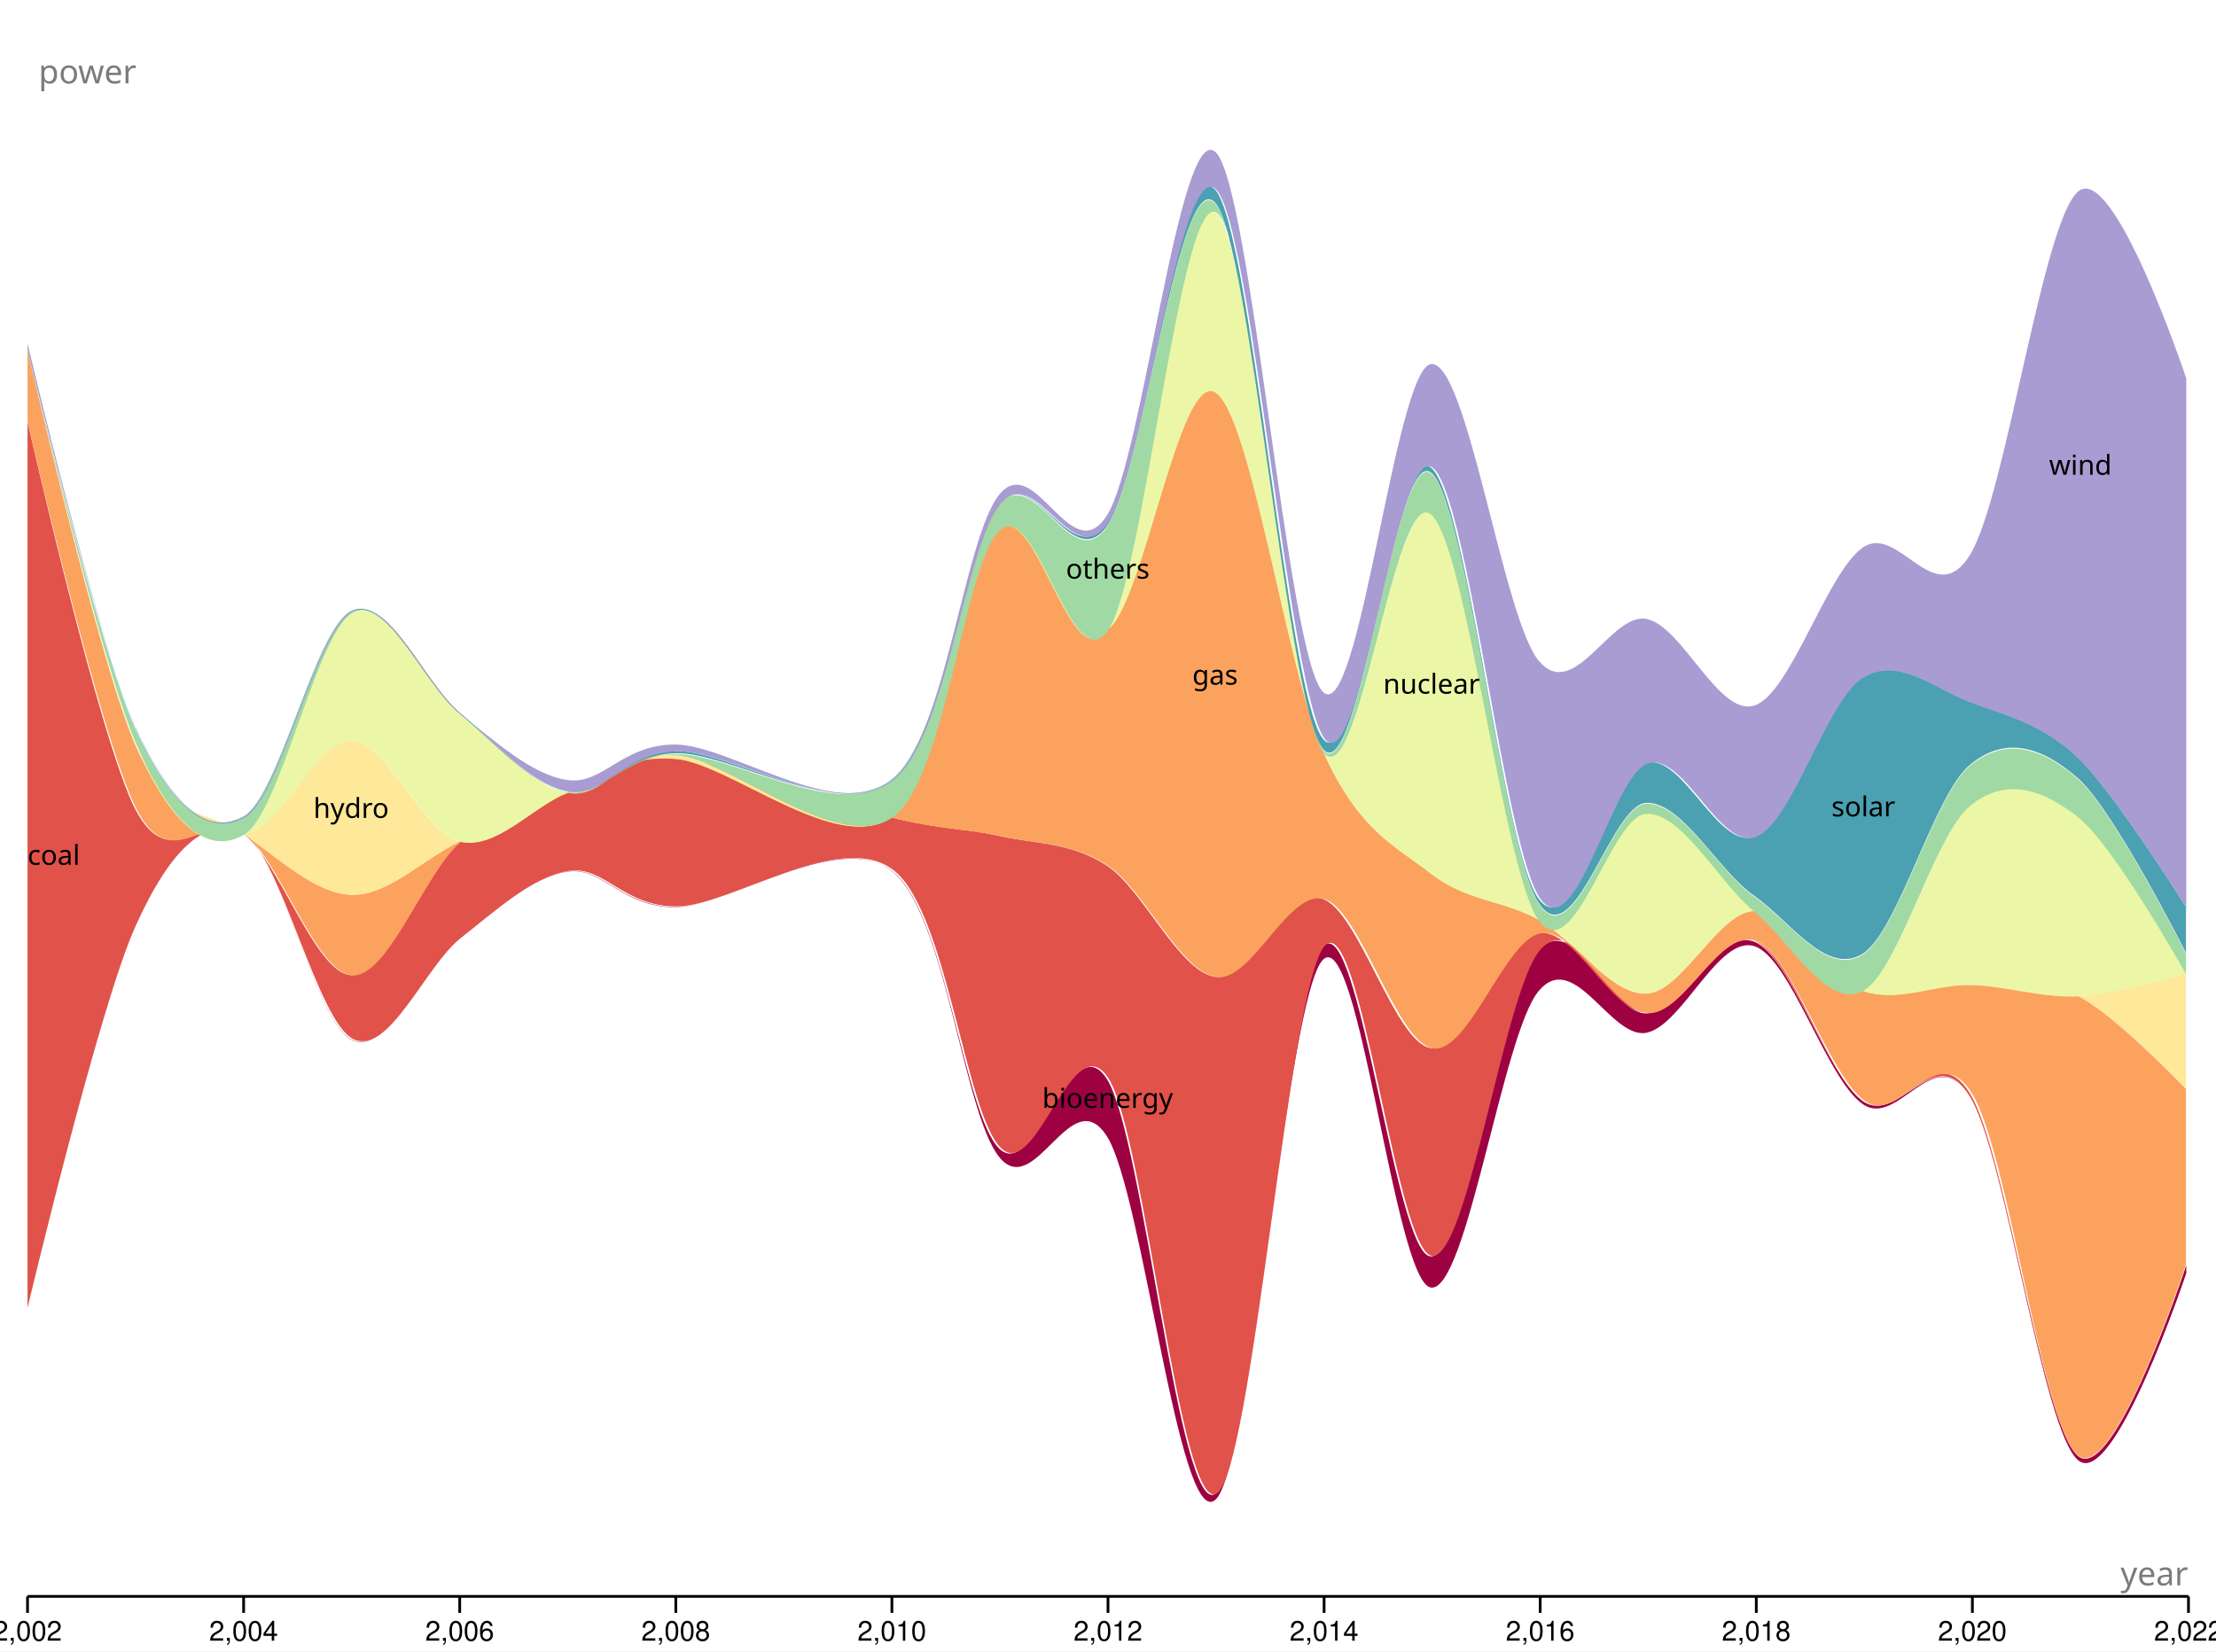
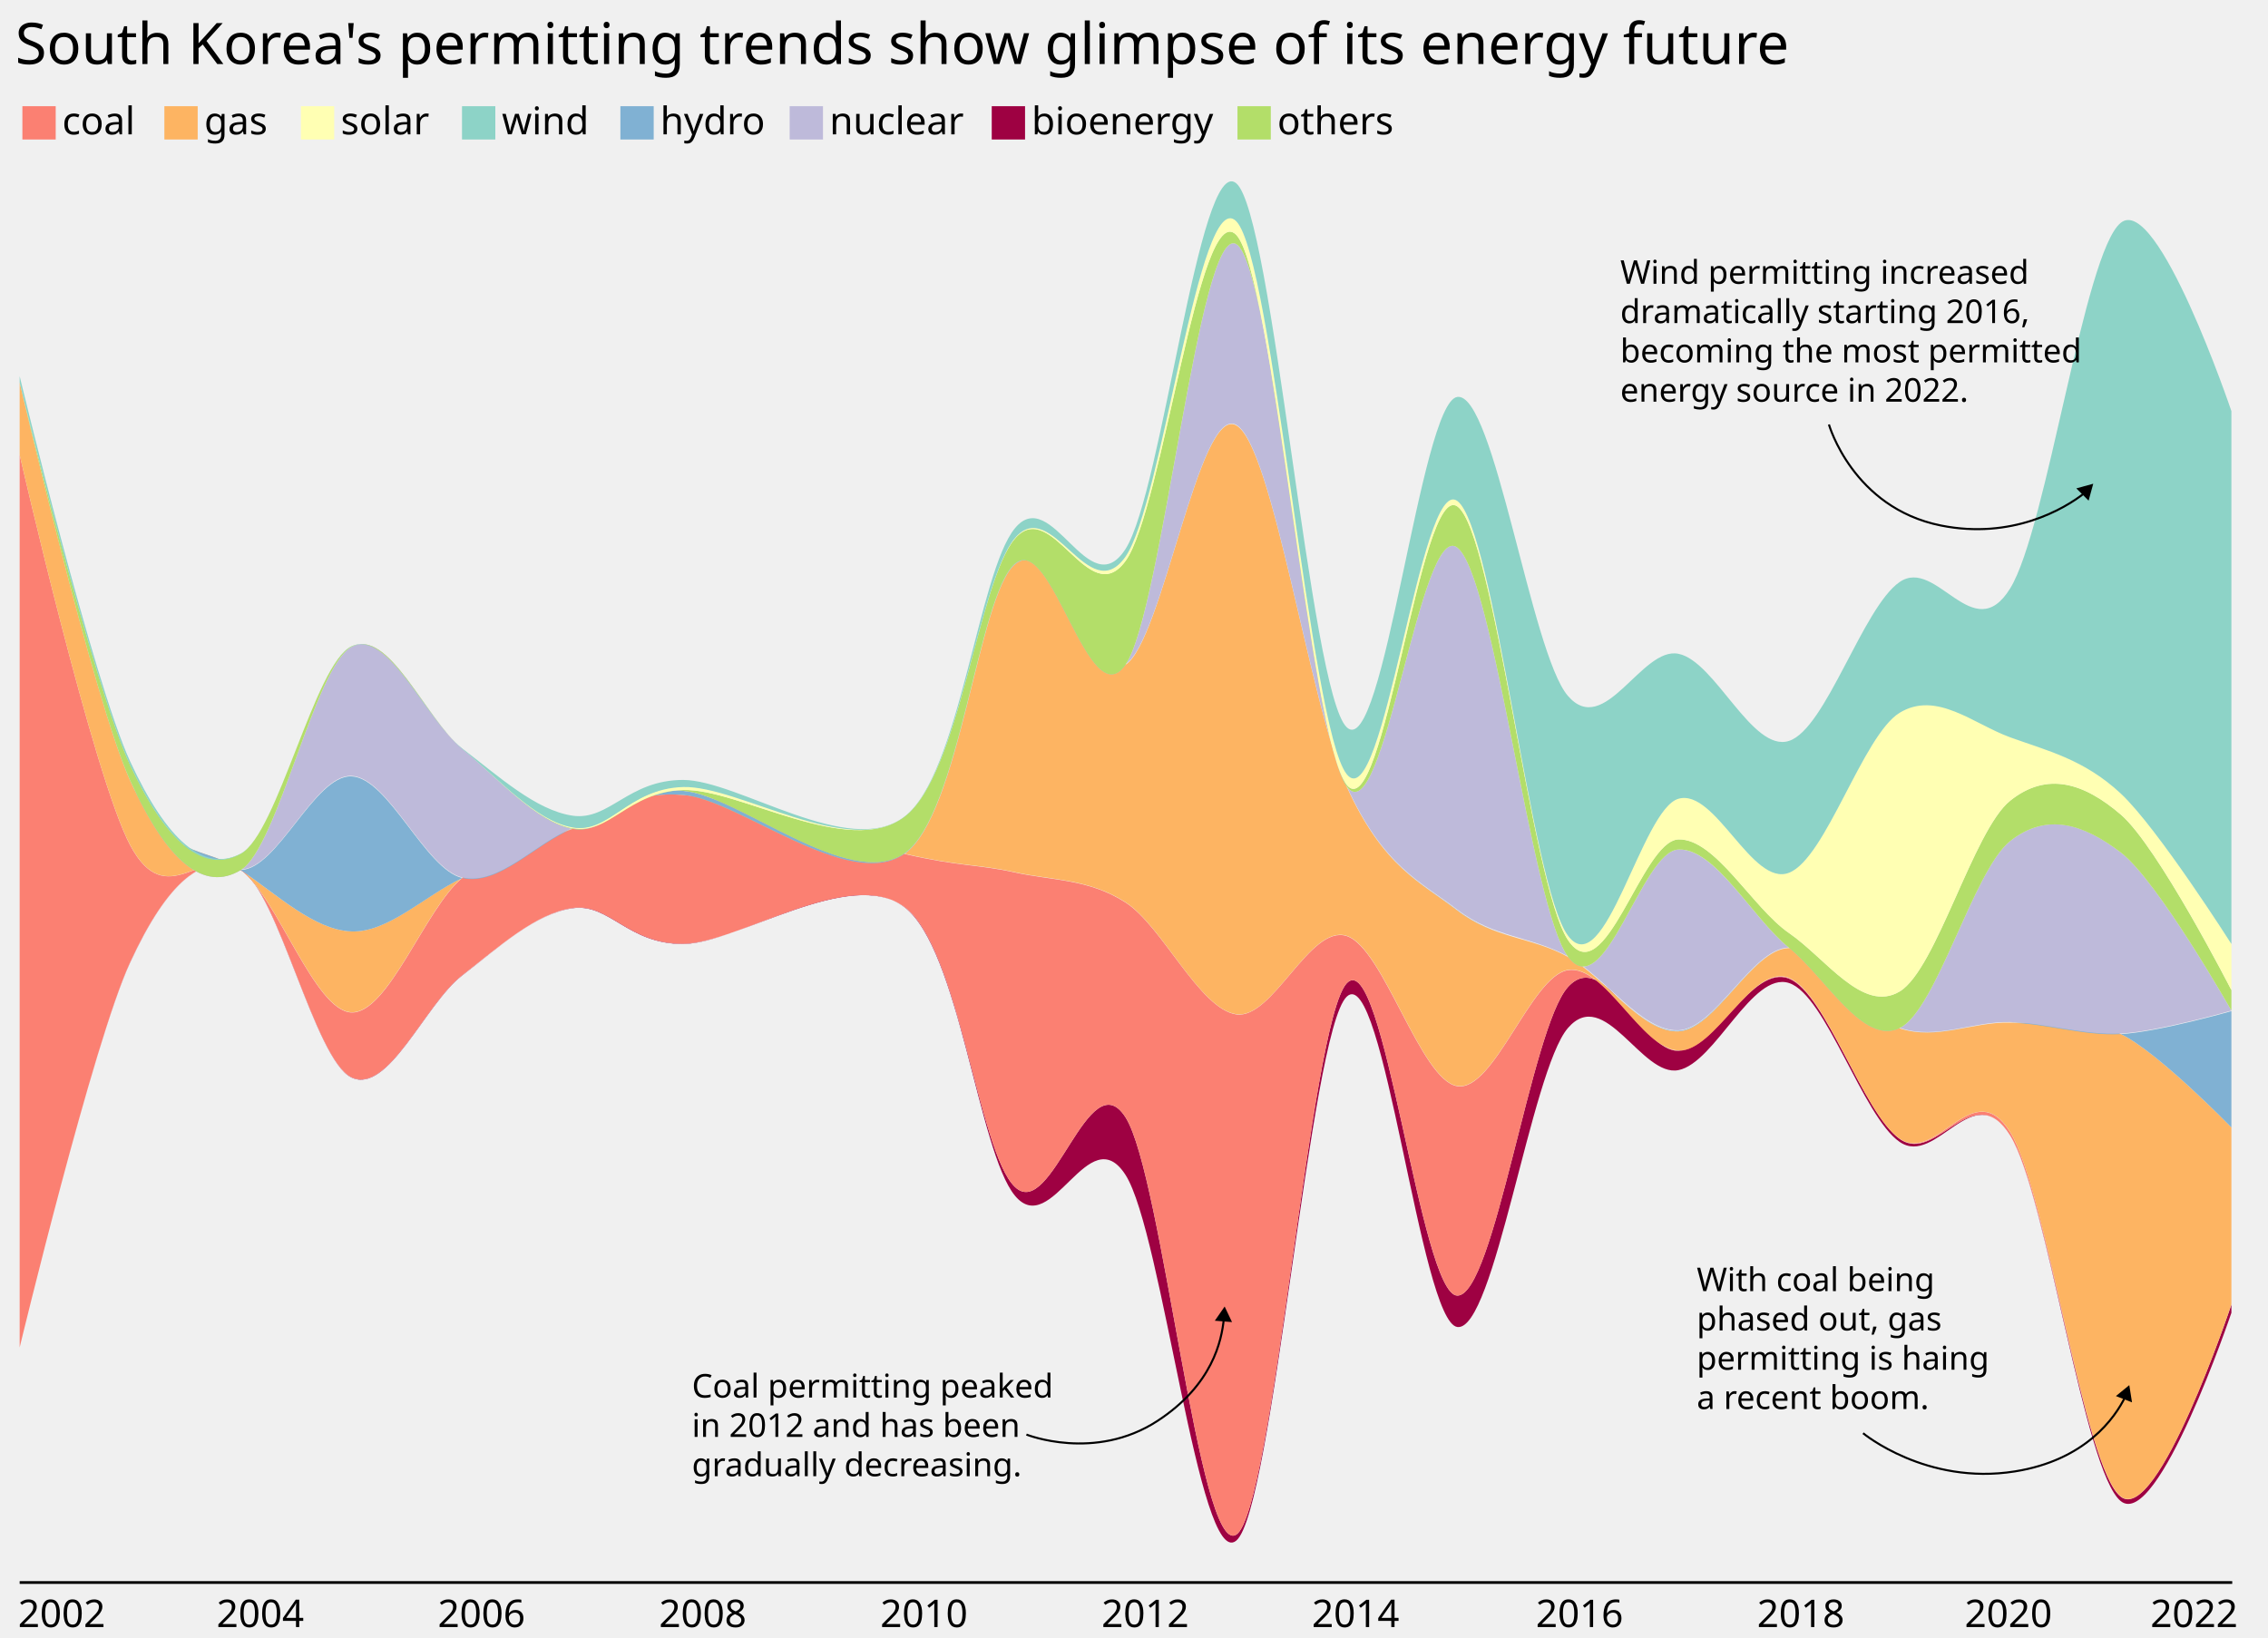
- <svg xmlns="http://www.w3.org/2000/svg" version="1.1" id="Layer_1" x="0px" y="0px" viewBox="0 0 805 600" style="enable-background:new 0 0 805 600;" xml:space="preserve">
+ <svg xmlns="http://www.w3.org/2000/svg" version="1.1" id="Layer_1" x="0px" y="0px" viewBox="0 0 830.6 600" style="enable-background:new 0 0 830.6 600;" xml:space="preserve">
  <style type="text/css">
- 	.st0{fill:#FFFFFF;}
- 	.st1{fill:#9E0142;}
- 	.st2{fill:#E1524A;}
- 	.st3{fill:#FBA35E;}
- 	.st4{fill:#FEE89A;}
- 	.st5{fill:#EBF7A6;}
- 	.st6{fill:#A0D9A3;}
- 	.st7{fill:#4BA0B1;}
- 	.st8{fill:#A89CD2;}
- 	.st9{fill:none;stroke:#000000;}
- 	.st10{font-family:'Helvetica';}
- 	.st11{font-size:10px;}
- 	.st12{fill:#7B7B7B;}
- 	.st13{font-family:'Arial-BoldMT';}
- 	.st14{font-size:12px;}
+ 	.st0{fill:#9E0142;}
+ 	.st1{fill:#FB8072;}
+ 	.st2{fill:#FDB462;}
+ 	.st3{fill:#80B1D3;}
+ 	.st4{fill:#BEBADA;}
+ 	.st5{fill:#B3DE69;}
+ 	.st6{fill:#FFFFB3;}
+ 	.st7{fill:#8DD3C7;}
+ 	.st8{fill:none;stroke:#000000;}
+ 	.st9{font-family:'Roboto-Regular';}
+ 	.st10{font-size:14px;}
+ 	.st11{font-family:'Roboto-Bold';}
+ 	.st12{font-size:21px;}
+ 	.st13{font-size:12px;}
+ 	.st14{fill:none;stroke:#000000;stroke-width:0.75;stroke-miterlimit:10;}
</style>
-   <rect id="backgorund" class="st0" width="805" height="600" />
-   <g id="viz">
-     <g transform="translate(0,0)">
-       <g transform="translate(10,20)">
-         <g>
-           <path class="st1" d="M0,455.2c0,0,26.2-110.4,39.2-139.1C52.3,287.4,65.4,276,78.5,283c13.1,6.9,26.2,68.4,39.2,74.7      s26.2-26.6,39.2-36.8s26.2-22.4,39.2-24.3s19.6,12.9,39.2,12.9s58.9-27.9,78.5-13.3s26.2,88.4,39.2,101.1s26.2-46,39.2-25.1      c13.1,20.9,26.2,158.6,39.2,150.6c13.1-8.1,26.2-184.6,39.2-198.9s26.2,112.4,39.2,112.6c13.1,0.2,26.2-96.6,39.2-111.3      c13.1-14.7,26.2,23.5,39.2,23c13.1-0.5,26.2-31.3,39.2-26s26.2,48.4,39.2,57.8s26.2-22.7,39.2-1.2s26.2,120.1,39.2,130.3      c13.1,10.2,39.2-69.4,39.2-69.4v2.9c0,0-26.2,78.6-39.2,68s-26.2-110.2-39.2-131.8c-13.1-21.6-26.2,11.5-39.2,2.3      c-13.1-9.2-26.2-53-39.2-57.3s-26.2,28.7-39.2,31.4s-26.2-30.6-39.2-15.2c-13.1,15.4-26.2,109.7-39.2,107.8      c-13.1-1.9-26.2-132-39.2-119.1s-26.2,185.6-39.2,196.3c-13.1,10.7-26.2-111.2-39.2-132s-26.2,23.5-39.2,7.4      c-13.1-16.1-19.6-89-39.2-104.1s-58.9,13.2-78.5,13.3s-26.2-14.8-39.2-12.9s-26.2,14.1-39.2,24.3s-26.2,43.1-39.2,36.8      S91.6,289.9,78.5,283c-13.1-6.9-26.2,4.5-39.2,33.2C26.2,344.8,0,455.2,0,455.2z" />
-           <path class="st2" d="M0,133.2c0,0,26.2,116,39.2,140.9s26.2-1.2,39.2,8.8c13.1,10,26.2,50.9,39.2,51.4      c13.1,0.5,26.2-37.4,39.2-48.4s26.2-12.8,39.2-17.9s19.6-13.8,39.2-12.3c19.6,1.5,58.9,16.6,78.5,21.3      c19.6,4.7,26.2,3.8,39.2,6.7c13.1,2.9,26.2,2.3,39.2,10.8s26.2,38.4,39.2,40.4s26.2-32.6,39.2-28.3s26.2,52.1,39.2,54.2      c13.1,2.1,26.2-39.7,39.2-41.8s26.2,28.6,39.2,29s26.2-31.5,39.2-26.2s26.2,48.7,39.2,58s26.2-23.9,39.2-2.4      c13.1,21.5,26.2,121.1,39.2,131.5s39.2-69.4,39.2-69.4l0,0c0,0-26.2,79.5-39.2,69.4c-13.1-10.2-26.2-108.8-39.2-130.3      s-26.2,10.7-39.2,1.2S641.1,327.3,628,322s-26.2,25.5-39.2,26c-13.1,0.5-26.2-37.7-39.2-23c-13.1,14.7-26.2,111.6-39.2,111.3      c-13.1-0.2-26.2-127-39.2-112.6s-26.2,190.9-39.2,198.9c-13.1,8.1-26.2-129.7-39.2-150.6c-13.1-20.9-26.2,37.8-39.2,25.1      s-19.6-86.4-39.2-101.1s-58.9,13.2-78.5,13.3s-26.2-14.8-39.2-12.9s-26.2,14.1-39.2,24.3s-26.2,43.1-39.2,36.8      S91.6,289.9,78.5,283c-13.1-6.9-26.2,4.5-39.2,33.2C26.2,344.8,0,455.2,0,455.2V133.2z" />
-           <path class="st3" d="M0,107.1c0,0,26.2,114.3,39.2,143.6s26.2,23.2,39.2,32.2c13.1,9.1,26.2,21.7,39.2,22.2      c13.1,0.5,26.2-13.1,39.2-19.2s26.2-12.8,39.2-17.9s19.6-13.8,39.2-12.3c19.6,1.5,58.9,35.1,78.5,21.3      c19.6-13.9,26.2-93.1,39.2-104.5c13.1-11.4,26.2,44.6,39.2,36.3s26.2-93.7,39.2-86.4c13.1,7.3,26.2,101.2,39.2,130.3      s26.2,34.4,39.2,44.6c13.1,10.2,26.2,9.5,39.2,16.8s26.2,27.4,39.2,26.9s26.2-29.9,39.2-30.1c13.1-0.2,26.2,24.5,39.2,29      s26.2-2.4,39.2-2.1s26.2-2.2,39.2,4.1s39.2,33.7,39.2,33.7v63.8c0,0-26.2,79.7-39.2,69.4S719.6,399,706.5,377.5      c-13.1-21.5-26.2,11.7-39.2,2.4s-26.2-52.7-39.2-58s-26.2,26.7-39.2,26.2s-26.2-31.2-39.2-29s-26.2,43.9-39.2,41.8      c-13.1-2.1-26.2-49.9-39.2-54.2S444.8,337,431.8,335s-26.2-31.8-39.2-40.4s-26.2-7.9-39.2-10.8c-13.1-2.9-19.6-2-39.2-6.7      c-19.6-4.7-58.9-19.8-78.5-21.3c-19.6-1.5-26.2,7.2-39.2,12.3s-26.2,6.8-39.2,17.9s-26.2,48.9-39.2,48.4      c-13.1-0.5-26.2-41.4-39.2-51.4c-13.1-10-26.2,16.1-39.2-8.8S0,133.2,0,133.2V107.1z" />
-           <path class="st4" d="M0,107.1c0,0,26.2,114.3,39.2,143.6s26.2,32.5,39.2,32.2c13.1-0.3,26.2-34.3,39.2-33.8      c13.1,0.5,26.2,33.5,39.2,36.6s26.2-12.5,39.2-17.7s19.6-15.1,39.2-13.7c19.6,1.5,58.9,36.2,78.5,22.6s26.2-93.1,39.2-104.5      c13.1-11.3,26.2,44.7,39.2,36.4s26.2-93.7,39.2-86.4c13.1,7.3,26.2,101.2,39.2,130.3c13.1,29.1,26.2,34.2,39.2,44.5      c13.1,10.2,26.2,9.6,39.2,16.9s26.2,27.2,39.2,26.7s26.2-29.7,39.2-29.9s26.2,24.5,39.2,29s26.2-2.4,39.2-2.1s26.2,4.8,39.2,4.1      s39.2-8.3,39.2-8.3v42c0,0-26.2-27.4-39.2-33.7s-26.2-3.8-39.2-4.1s-26.2,6.6-39.2,2.1s-26.2-29.2-39.2-29      c-13.1,0.2-26.2,29.5-39.2,30.1s-26.2-19.6-39.2-26.9s-26.2-6.5-39.2-16.8c-13.1-10.2-26.2-15.4-39.2-44.6s-26.2-123-39.2-130.3      c-13.1-7.3-26.2,78-39.2,86.4s-26.2-47.6-39.2-36.3c-13.1,11.4-19.6,90.6-39.2,104.5c-19.6,13.9-58.9-19.8-78.5-21.3      c-19.6-1.5-26.2,7.2-39.2,12.3s-26.2,11.7-39.2,17.9s-26.2,19.7-39.2,19.2c-13.1-0.5-26.2-13.1-39.2-22.2      c-13.1-9.1-26.2-2.9-39.2-32.2S0,107.1,0,107.1z" />
-           <path class="st5" d="M0,107.1c0,0,26.2,114.3,39.2,143.6S65.4,291,78.5,283c13.1-8,26.2-73.2,39.2-80.5      c13.1-7.3,26.2,25.7,39.2,36.6c13.1,10.9,26.2,26.4,39.2,28.9s19.6-15.1,39.2-13.7c19.6,1.5,58.9,36.2,78.5,22.6      s26.2-93.1,39.2-104.5c13.1-11.3,26.2,55.6,39.2,36.4s26.2-159,39.2-151.7s26.2,177.4,39.2,195.7s26.2-96.4,39.2-86.2      c13.1,10.2,26.2,129.4,39.2,147.5s26.2-38.1,39.2-38.6s26.2,24.7,39.2,35.5c13.1,10.7,26.2,35.4,39.2,29      c13.1-6.4,26.2-56.9,39.2-67.4c13.1-10.6,26.2-6.1,39.2,4.1s39.2,57,39.2,57l0,0c0,0-26.2,7.6-39.2,8.3s-26.2-3.8-39.2-4.1      s-26.2,6.6-39.2,2.1s-26.2-29.1-39.2-29s-26.2,29.3-39.2,29.9s-26.2-19.5-39.2-26.7s-26.2-6.7-39.2-16.9      c-13.1-10.2-26.2-15.3-39.2-44.5c-13.1-29.1-26.2-123-39.2-130.3c-13.1-7.3-26.2,78.1-39.2,86.4s-26.2-47.7-39.2-36.4      c-13.1,11.3-19.6,90.8-39.2,104.5s-58.9-21.1-78.5-22.6c-19.6-1.5-26.2,8.4-39.2,13.7S170.1,289,157,285.8s-26.2-36.2-39.2-36.6      c-13.1-0.5-26.2,33.5-39.2,33.8c-13.1,0.3-26.2-2.9-39.2-32.2S0,107.1,0,107.1z" />
-           <path class="st6" d="M0,107.1c0,0,26.2,109.7,39.2,138s26.2,39,39.2,31.9c13.1-7.1,26.2-68.4,39.2-74.7      c13.1-6.3,26.2,25.9,39.2,36.8c13.1,10.9,26.2,26.3,39.2,28.7s19.6-13.1,39.2-13.8c19.6-0.7,58.9,24.8,78.5,9.7      c19.6-15.1,26.2-85,39.2-100.3s26.2,26.4,39.2,8.1s26.2-131.2,39.2-117.7s26.2,182.1,39.2,198.5s26.2-109.7,39.2-100.4      c13.1,9.3,26.2,136.4,39.2,156.4c13.1,20,26.2-35.9,39.2-36.3s26.2,24.6,39.2,33.8c13.1,9.1,26.2,29.1,39.2,21.1      c13.1-8,26.2-58.2,39.2-68.8c13.1-10.6,26.2-6.4,39.2,5s39.2,63.4,39.2,63.4v7.4c0,0-26.2-46.8-39.2-57s-26.2-14.7-39.2-4.1      c-13.1,10.6-26.2,61-39.2,67.4c-13.1,6.4-26.2-18.2-39.2-29c-13.1-10.7-26.2-36-39.2-35.5s-26.2,56.8-39.2,38.6      s-26.2-137.3-39.2-147.5c-13.1-10.2-26.2,104.4-39.2,86.2S444.8,64.5,431.8,57.2s-26.2,132.5-39.2,151.7s-26.2-47.7-39.2-36.4      c-13.1,11.3-19.6,90.8-39.2,104.5s-58.9-21.1-78.5-22.6c-19.6-1.5-26.2,16.2-39.2,13.7s-26.2-18-39.2-28.9      c-13.1-10.9-26.2-44-39.2-36.6c-13.1,7.3-26.2,72.4-39.2,80.5c-13.1,8-26.2-2.9-39.2-32.2S0,107.1,0,107.1z" />
-           <path class="st7" d="M0,107.1c0,0,26.2,109.7,39.2,138s26.2,39,39.2,31.9c13.1-7.1,26.2-68.4,39.2-74.7      c13.1-6.3,26.2,26,39.2,36.8c13.1,10.9,26.2,26.1,39.2,28.4c13.1,2.3,19.6-14,39.2-14.6c19.6-0.6,58.9,25.8,78.5,10.8      c19.6-15,26.2-85,39.2-100.6s26.2,25.8,39.2,6.7s26.2-134.1,39.2-121s26.2,182.7,39.2,199.5s26.2-108.2,39.2-98.5      c13.1,9.7,26.2,138.8,39.2,156.7c13.1,17.9,26.2-45.6,39.2-49.3s26.2,31.9,39.2,26.7c13.1-5.2,26.2-49.5,39.2-57.7      s26.2,4,39.2,8.8c13.1,4.9,26.2,7.9,39.2,20.3s39.2,54.2,39.2,54.2v16.7c0,0-26.2-52-39.2-63.4s-26.2-15.7-39.2-5      c-13.1,10.6-26.2,60.9-39.2,68.8c-13.1,8-26.2-12-39.2-21.1c-13.1-9.1-26.2-34.2-39.2-33.8s-26.2,56.3-39.2,36.3      c-13.1-20-26.2-147.1-39.2-156.4c-13.1-9.3-26.2,116.8-39.2,100.4s-26.2-185-39.2-198.5s-26.2,99.5-39.2,117.7      s-26.2-23.5-39.2-8.1s-19.6,85.2-39.2,100.3c-19.6,15.1-58.9-10.4-78.5-9.7c-19.6,0.7-26.2,16.3-39.2,13.8s-26.2-17.8-39.2-28.7      c-13.1-10.9-26.2-43.2-39.2-36.8c-13.1,6.3-26.2,67.6-39.2,74.7c-13.1,7.1-26.2-3.6-39.2-31.9S0,107.1,0,107.1z" />
-           <path class="st8" d="M0,104.8c0,0,26.2,110.4,39.2,139.1S65.4,284,78.5,277c13.1-6.9,26.2-68.4,39.2-74.7      c13.1-6.3,26.2,26.6,39.2,36.8s26.2,22.4,39.2,24.3s19.6-12.9,39.2-12.9s58.9,28.4,78.5,13.3s26.2-88,39.2-104.1      s26.2,28.2,39.2,7.4s26.2-142.7,39.2-132s26.2,183.5,39.2,196.3s26.2-117.3,39.2-119.1c13.1-1.9,26.2,92.4,39.2,107.8      s26.2-17.9,39.2-15.2c13.1,2.7,26.2,35.7,39.2,31.4s26.2-48.1,39.2-57.3c13.1-9.2,26.2,23.9,39.2,2.3s26.2-121.2,39.2-131.8      s39.2,68,39.2,68v192.2c0,0-26.2-41.8-39.2-54.2s-26.2-15.5-39.2-20.3c-13.1-4.9-26.2-17-39.2-8.8S641.1,278.8,628,284      c-13.1,5.2-26.2-30.5-39.2-26.7s-26.2,67.2-39.2,49.3c-13.1-17.9-26.2-147-39.2-156.7c-13.1-9.7-26.2,115.4-39.2,98.5      S444.8,61.9,431.8,48.9s-26.2,102-39.2,121s-26.2-22.4-39.2-6.7s-19.6,85.7-39.2,100.6c-19.6,15-58.9-11.5-78.5-10.8      c-19.6,0.6-26.2,16.9-39.2,14.6c-13.1-2.3-26.2-17.5-39.2-28.4c-13.1-10.9-26.2-43.2-39.2-36.8c-13.1,6.3-26.2,67.6-39.2,74.7      c-13.1,7.1-26.2-3.6-39.2-31.9S0,107.1,0,107.1V104.8z" />
-         </g>
-         <g id="xAxis" transform="translate(0,560)">
-           <path class="st9" d="M0,0h785" />
-           <g transform="translate(0,0)">
-             <line class="st9" x1="0" y1="0" x2="0" y2="6" />
-             <text transform="matrix(1 0 0 1 -12.5122 16.1)" class="st10 st11">2,002</text>
-           </g>
-           <g transform="translate(78.5,0)">
-             <line class="st9" x1="0" y1="0" x2="0" y2="6" />
-             <text transform="matrix(1 0 0 1 -12.5122 16.1)" class="st10 st11">2,004</text>
-           </g>
-           <g transform="translate(157,0)">
-             <line class="st9" x1="0" y1="0" x2="0" y2="6" />
-             <text transform="matrix(1 0 0 1 -12.5122 16.1)" class="st10 st11">2,006</text>
-           </g>
-           <g transform="translate(235.5,0)">
-             <line class="st9" x1="0" y1="0" x2="0" y2="6" />
-             <text transform="matrix(1 0 0 1 -12.5122 16.1)" class="st10 st11">2,008</text>
-           </g>
-           <g transform="translate(314,0)">
-             <line class="st9" x1="0" y1="0" x2="0" y2="6" />
-             <text transform="matrix(1 0 0 1 -12.5122 16.1)" class="st10 st11">2,010</text>
-           </g>
-           <g transform="translate(392.5,0)">
-             <line class="st9" x1="0" y1="0" x2="0" y2="6" />
-             <text transform="matrix(1 0 0 1 -12.5122 16.1)" class="st10 st11">2,012</text>
-           </g>
-           <g transform="translate(471,0)">
-             <line class="st9" x1="0" y1="0" x2="0" y2="6" />
-             <text transform="matrix(1 0 0 1 -12.5122 16.1)" class="st10 st11">2,014</text>
-           </g>
-           <g transform="translate(549.5,0)">
-             <line class="st9" x1="0" y1="0" x2="0" y2="6" />
-             <text transform="matrix(1 0 0 1 -12.5122 16.1)" class="st10 st11">2,016</text>
-           </g>
-           <g transform="translate(628,0)">
-             <line class="st9" x1="0" y1="0" x2="0" y2="6" />
-             <text transform="matrix(1 0 0 1 -12.5122 16.1)" class="st10 st11">2,018</text>
-           </g>
-           <g transform="translate(706.5,0)">
-             <line class="st9" x1="0" y1="0" x2="0" y2="6" />
-             <text transform="matrix(1 0 0 1 -12.5122 16.1)" class="st10 st11">2,020</text>
-           </g>
-           <g transform="translate(785,0)">
-             <line class="st9" x1="0" y1="0" x2="0" y2="6" />
-             <text transform="matrix(1 0 0 1 -12.5122 16.1)" class="st10 st11">2,022</text>
-           </g>
-         </g>
-         <text transform="matrix(1 0 0 1 760.3086 556)" class="st12 st13 st14">year</text>
-         <text transform="matrix(1 0 0 1 4 10.2949)" class="st12 st13 st14">power</text>
-         <g id="labels">
-           <text transform="matrix(1 0 0 1 368.606 382.5274)" class="st13 st11">bioenergy</text>
-           <text transform="matrix(1 0 0 1 0 294.2074)" class="st13 st11">coal</text>
-           <text transform="matrix(1 0 0 1 423.1343 228.76)" class="st13 st11">gas</text>
-           <text transform="matrix(1 0 0 1 103.8608 277.165)" class="st13 st11">hydro</text>
-           <text transform="matrix(1 0 0 1 492.4644 232.0287)" class="st13 st11">nuclear</text>
-           <text transform="matrix(1 0 0 1 377.2192 190.2275)" class="st13 st11">others</text>
-           <text transform="matrix(1 0 0 1 655.2993 276.6021)" class="st13 st11">solar</text>
-           <text transform="matrix(1 0 0 1 734.3633 152.4907)" class="st13 st11">wind</text>
-         </g>
+   <path class="st0" d="M7.2,493.6c0,0,27-112.1,40.5-141.2c13.5-29.1,27-40.7,40.5-33.7s27,69.5,40.5,75.9c13.5,6.4,27-27,40.5-37.3  s27-22.7,40.5-24.7s20.3,13.1,40.5,13.1c20.3-0.1,60.8-28.3,81-13.5c20.3,14.9,27,89.8,40.5,102.6c13.5,12.9,27-46.7,40.5-25.5  c13.5,21.2,27,161.1,40.5,152.9c13.5-8.2,27-187.4,40.5-202c13.5-14.6,27,114.2,40.5,114.4s27-98.1,40.5-113  c13.5-15,27,23.9,40.5,23.3c13.5-0.5,27-31.8,40.5-26.4c13.5,5.4,27,49.1,40.5,58.7c13.5,9.6,27-23.1,40.5-1.2s27,122,40.5,132.3  c13.5,10.3,40.5-70.4,40.5-70.4v3c0,0-27,79.8-40.5,69c-13.5-10.8-27-111.9-40.5-133.9s-27,11.6-40.5,2.3  c-13.5-9.3-27-53.8-40.5-58.2s-27,29.2-40.5,31.9c-13.5,2.7-27-31.1-40.5-15.4c-13.5,15.7-27,111.4-40.5,109.5s-27-134-40.5-121  c-13.5,13.1-27,188.5-40.5,199.3c-13.5,10.9-27-112.9-40.5-134c-13.5-21.1-27,23.9-40.5,7.6c-13.5-16.4-20.3-90.3-40.5-105.7  c-20.3-15.4-60.8,13.4-81,13.5c-20.3,0.1-27-15-40.5-13.1s-27,14.3-40.5,24.7s-27,43.7-40.5,37.3c-13.5-6.4-27-68.8-40.5-75.9  s-27,4.5-40.5,33.7C34.2,381.5,7.2,493.6,7.2,493.6z" />
+   <path class="st1" d="M7.2,166.6c0,0,27,117.8,40.5,143.1c13.5,25.3,27-1.2,40.5,9s27,51.7,40.5,52.2c13.5,0.5,27-38,40.5-49.2  c13.5-11.2,27-13,40.5-18.1c13.5-5.1,20.3-14,40.5-12.4s60.8,16.9,81,21.6c20.3,4.7,27,3.8,40.5,6.8c13.5,3,27,2.3,40.5,11  c13.5,8.7,27,38.9,40.5,41c13.5,2,27-33.1,40.5-28.7c13.5,4.4,27,52.9,40.5,55s27-40.3,40.5-42.5s27,29,40.5,29.5  c13.5,0.5,27-32,40.5-26.6s27,49.5,40.5,58.9c13.5,9.4,27-24.3,40.5-2.4c13.5,21.8,27,123,40.5,133.5c13.5,10.5,40.5-70.4,40.5-70.4  l0,0c0,0-27,80.7-40.5,70.4c-13.5-10.3-27-110.5-40.5-132.3s-27,10.8-40.5,1.2c-13.5-9.6-27-53.3-40.5-58.7  c-13.5-5.4-27,25.9-40.5,26.4c-13.5,0.5-27-38.3-40.5-23.3c-13.5,15-27,113.3-40.5,113s-27-129-40.5-114.4  c-13.5,14.6-27,193.8-40.5,202c-13.5,8.2-27-131.7-40.5-152.9c-13.5-21.2-27,38.4-40.5,25.5c-13.5-12.9-20.3-87.8-40.5-102.6  c-20.3-14.9-60.8,13.4-81,13.5c-20.3,0.1-27-15-40.5-13.1s-27,14.3-40.5,24.7s-27,43.7-40.5,37.3c-13.5-6.4-27-68.8-40.5-75.9  s-27,4.5-40.5,33.7C34.2,381.5,7.2,493.6,7.2,493.6V166.6z" />
+   <path class="st2" d="M7.2,140.1c0,0,27,116.1,40.5,145.9s27,23.5,40.5,32.7c13.5,9.2,27,22,40.5,22.5c13.5,0.5,27-13.3,40.5-19.5  c13.5-6.3,27-13,40.5-18.1c13.5-5.1,20.3-14,40.5-12.4s60.8,35.7,81,21.6c20.3-14.1,27-94.5,40.5-106.1c13.5-11.5,27,45.3,40.5,36.8  c13.5-8.5,27-95.2,40.5-87.7c13.5,7.4,27,102.7,40.5,132.4c13.5,29.6,27,34.9,40.5,45.3s27,9.6,40.5,17c13.5,7.4,27,27.9,40.5,27.3  c13.5-0.5,27-30.3,40.5-30.5c13.5-0.2,27,24.9,40.5,29.4c13.5,4.5,27-2.5,40.5-2.1s27-2.2,40.5,4.2c13.5,6.4,40.5,34.2,40.5,34.2  v64.8c0,0-27,80.9-40.5,70.4c-13.5-10.5-27-111.6-40.5-133.5c-13.5-21.8-27,11.8-40.5,2.4c-13.5-9.4-27-53.5-40.5-58.9  s-27,27.1-40.5,26.6c-13.5-0.5-27-31.7-40.5-29.5s-27,44.6-40.5,42.5s-27-50.7-40.5-55c-13.5-4.4-27,30.8-40.5,28.7  c-13.5-2-27-32.3-40.5-41c-13.5-8.7-27-8-40.5-11c-13.5-3-20.3-2.1-40.5-6.8c-20.3-4.7-60.8-20.1-81-21.6s-27,7.3-40.5,12.4  c-13.5,5.1-27,6.9-40.5,18.1c-13.5,11.2-27,49.7-40.5,49.2c-13.5-0.5-27-42-40.5-52.2s-27,16.4-40.5-9  C34.2,284.4,7.2,166.6,7.2,166.6V140.1z" />
+   <path class="st3" d="M7.2,140.1c0,0,27,116.1,40.5,145.9s27,33,40.5,32.7c13.5-0.3,27-34.8,40.5-34.3c13.5,0.5,27,34,40.5,37.2  c13.5,3.2,27-12.7,40.5-18c13.5-5.3,20.3-15.4,40.5-13.9c20.3,1.5,60.8,36.8,81,22.9c20.3-13.9,27-94.5,40.5-106.1  c13.5-11.5,27,45.4,40.5,37c13.5-8.5,27-95.2,40.5-87.7c13.5,7.4,27,102.8,40.5,132.4c13.5,29.6,27,34.8,40.5,45.2  c13.5,10.4,27,9.8,40.5,17.1c13.5,7.4,27,27.7,40.5,27.1c13.5-0.5,27-30.2,40.5-30.3c13.5-0.1,27,24.9,40.5,29.4  c13.5,4.5,27-2.5,40.5-2.1s27,4.9,40.5,4.2c13.5-0.7,40.5-8.4,40.5-8.4v42.6c0,0-27-27.8-40.5-34.2c-13.5-6.4-27-3.8-40.5-4.2  s-27,6.7-40.5,2.1c-13.5-4.5-27-29.6-40.5-29.4c-13.5,0.2-27,30-40.5,30.5c-13.5,0.5-27-19.9-40.5-27.3c-13.5-7.4-27-6.6-40.5-17  s-27-15.7-40.5-45.3c-13.5-29.6-27-124.9-40.5-132.4c-13.5-7.4-27,79.2-40.5,87.7c-13.5,8.5-27-48.4-40.5-36.8  c-13.5,11.5-20.3,92-40.5,106.1c-20.3,14.1-60.8-20.1-81-21.6s-27,7.3-40.5,12.4c-13.5,5.1-27,11.9-40.5,18.1  c-13.5,6.3-27,20-40.5,19.5c-13.5-0.5-27-13.3-40.5-22.5c-13.5-9.2-27-3-40.5-32.7S7.2,140.1,7.2,140.1z" />
+   <path class="st4" d="M7.2,140.1c0,0,27,116.1,40.5,145.9s27,40.9,40.5,32.7s27-74.3,40.5-81.7c13.5-7.4,27,26.1,40.5,37.2  c13.5,11.1,27,26.8,40.5,29.4s20.3-15.4,40.5-13.9c20.3,1.5,60.8,36.8,81,22.9c20.3-13.9,27-94.5,40.5-106.1  c13.5-11.5,27,56.5,40.5,37c13.5-19.5,27-161.5,40.5-154.1c13.5,7.4,27,180.2,40.5,198.7c13.5,18.5,27-97.9,40.5-87.5  s27,131.4,40.5,149.8c13.5,18.4,27-38.7,40.5-39.2c13.5-0.5,27,25.1,40.5,36c13.5,10.9,27,35.9,40.5,29.4  c13.5-6.5,27-57.8,40.5-68.5c13.5-10.7,27-6.2,40.5,4.2c13.5,10.3,40.5,57.9,40.5,57.9l0,0c0,0-27,7.7-40.5,8.4  c-13.5,0.7-27-3.8-40.5-4.2s-27,6.7-40.5,2.1c-13.5-4.5-27-29.6-40.5-29.4c-13.5,0.1-27,29.8-40.5,30.3c-13.5,0.5-27-19.8-40.5-27.1  c-13.5-7.4-27-6.8-40.5-17.1c-13.5-10.4-27-15.6-40.5-45.2c-13.5-29.6-27-124.9-40.5-132.4c-13.5-7.4-27,79.3-40.5,87.7  c-13.5,8.5-27-48.5-40.5-37c-13.5,11.5-20.3,92.2-40.5,106.1c-20.3,13.9-60.8-21.4-81-22.9c-20.3-1.5-27,8.6-40.5,13.9  c-13.5,5.3-27,21.2-40.5,18c-13.5-3.2-27-36.7-40.5-37.2c-13.5-0.5-27,34.1-40.5,34.3c-13.5,0.3-27-3-40.5-32.7S7.2,140.1,7.2,140.1  z" />
+   <path class="st5" d="M7.2,140.1c0,0,27,111.4,40.5,140.2s27,39.7,40.5,32.4s27-69.5,40.5-75.9c13.5-6.4,27,26.3,40.5,37.4  c13.5,11.1,27,26.7,40.5,29.2c13.5,2.5,20.3-13.3,40.5-14s60.8,25.2,81,9.8c20.3-15.3,27-86.3,40.5-101.9  c13.5-15.6,27,26.8,40.5,8.2c13.5-18.6,27-133.2,40.5-119.5c13.5,13.7,27,184.9,40.5,201.5c13.5,16.6,27-111.4,40.5-102  c13.5,9.5,27,138.5,40.5,158.8c13.5,20.3,27-36.4,40.5-36.8c13.5-0.4,27,25,40.5,34.3s27,29.5,40.5,21.4c13.5-8.1,27-59.1,40.5-69.9  c13.5-10.8,27-6.5,40.5,5.1c13.5,11.6,40.5,64.3,40.5,64.3v7.5c0,0-27-47.6-40.5-57.9c-13.5-10.3-27-14.9-40.5-4.2  c-13.5,10.7-27,62-40.5,68.5c-13.5,6.5-27-18.5-40.5-29.4c-13.5-10.9-27-36.6-40.5-36c-13.5,0.5-27,57.6-40.5,39.2  c-13.5-18.4-27-139.4-40.5-149.8s-27,106-40.5,87.5c-13.5-18.5-27-191.3-40.5-198.7c-13.5-7.4-27,134.5-40.5,154.1  c-13.5,19.5-27-48.5-40.5-37c-13.5,11.5-20.3,92.2-40.5,106.1c-20.3,13.9-60.8-21.4-81-22.9c-20.3-1.5-27,16.4-40.5,13.9  s-27-18.3-40.5-29.4c-13.5-11.1-27-44.6-40.5-37.2c-13.5,7.4-27,73.5-40.5,81.7s-27-3-40.5-32.7S7.2,140.1,7.2,140.1z" />
+   <path class="st6" d="M7.2,140.1c0,0,27,111.4,40.5,140.2s27,39.7,40.5,32.4s27-69.5,40.5-75.9c13.5-6.4,27,26.4,40.5,37.4  c13.5,11,27,26.5,40.5,28.8c13.5,2.3,20.3-14.2,40.5-14.8s60.8,26.2,81,11c20.3-15.2,27-86.3,40.5-102.2c13.5-15.9,27,26.2,40.5,6.8  c13.5-19.3,27-136.2,40.5-122.9c13.5,13.3,27,185.5,40.5,202.6c13.5,17.1,27-109.9,40.5-100.1s27,141,40.5,159.2  c13.5,18.2,27-46.3,40.5-50.1c13.5-3.8,27,32.4,40.5,27.1s27-50.3,40.5-58.6c13.5-8.3,27,4,40.5,9c13.5,4.9,27,8,40.5,20.6  c13.5,12.6,40.5,55.1,40.5,55.1v17c0,0-27-52.8-40.5-64.3c-13.5-11.6-27-15.9-40.5-5.1c-13.5,10.8-27,61.8-40.5,69.9  c-13.5,8.1-27-12.1-40.5-21.4s-27-34.7-40.5-34.3c-13.5,0.4-27,57.2-40.5,36.8c-13.5-20.3-27-149.4-40.5-158.8  c-13.5-9.5-27,118.5-40.5,102c-13.5-16.6-27-187.9-40.5-201.5c-13.5-13.7-27,101-40.5,119.5c-13.5,18.6-27-23.8-40.5-8.2  c-13.5,15.6-20.3,86.6-40.5,101.9c-20.3,15.3-60.8-10.5-81-9.8s-27,16.5-40.5,14c-13.5-2.5-27-18.1-40.5-29.2  c-13.5-11.1-27-43.8-40.5-37.4c-13.5,6.4-27,68.6-40.5,75.9s-27-3.6-40.5-32.4S7.2,140.1,7.2,140.1z" />
+   <path class="st7" d="M7.2,137.8c0,0,27,112.1,40.5,141.2s27,40.7,40.5,33.7s27-69.5,40.5-75.9c13.5-6.4,27,27,40.5,37.3  c13.5,10.3,27,22.7,40.5,24.7c13.5,1.9,20.3-13.1,40.5-13.1c20.3,0.1,60.8,28.9,81,13.5c20.3-15.4,27-89.3,40.5-105.7  c13.5-16.4,27,28.6,40.5,7.6c13.5-21.1,27-144.9,40.5-134c13.5,10.9,27,186.3,40.5,199.3c13.5,13.1,27-119.1,40.5-121  s27,93.8,40.5,109.5s27-18.2,40.5-15.4c13.5,2.7,27,36.3,40.5,31.9c13.5-4.4,27-48.9,40.5-58.2c13.5-9.3,27,24.3,40.5,2.3  s27-123.1,40.5-133.9c13.5-10.8,40.5,69,40.5,69v195.2c0,0-27-42.5-40.5-55.1c-13.5-12.6-27-15.7-40.5-20.6  c-13.5-4.9-27-17.2-40.5-9c-13.5,8.3-27,53.3-40.5,58.6s-27-31-40.5-27.1c-13.5,3.8-27,68.3-40.5,50.1  c-13.5-18.2-27-149.3-40.5-159.2s-27,117.1-40.5,100.1c-13.5-17.1-27-189.3-40.5-202.6c-13.5-13.3-27,103.5-40.5,122.9  c-13.5,19.3-27-22.7-40.5-6.8c-13.5,15.9-20.3,87-40.5,102.2c-20.3,15.2-60.8-11.6-81-11s-27,17.2-40.5,14.8  c-13.5-2.3-27-17.8-40.5-28.8c-13.5-11-27-43.8-40.5-37.4c-13.5,6.4-27,68.6-40.5,75.9s-27-3.6-40.5-32.4S7.2,140.1,7.2,140.1V137.8  z" />
+   <path class="st8" d="M7.2,579.7h810.3" />
+   <text transform="matrix(1 0 0 1 6.5912 596.0254)" class="st9 st10">2002</text>
+   <text transform="matrix(1 0 0 1 79.2958 596.0254)" class="st9 st10">2004</text>
+   <text transform="matrix(1 0 0 1 160.3217 596.0254)" class="st9 st10">2006</text>
+   <text transform="matrix(1 0 0 1 241.3476 596.0254)" class="st9 st10">2008</text>
+   <text transform="matrix(1 0 0 1 322.3739 596.0254)" class="st9 st10">2010</text>
+   <text transform="matrix(1 0 0 1 403.3993 596.0254)" class="st9 st10">2012</text>
+   <text transform="matrix(1 0 0 1 480.4262 596.0254)" class="st9 st10">2014</text>
+   <text transform="matrix(1 0 0 1 562.4525 596.0254)" class="st9 st10">2016</text>
+   <text transform="matrix(1 0 0 1 643.4779 596.0254)" class="st9 st10">2018</text>
+   <text transform="matrix(1 0 0 1 719.5052 596.0254)" class="st9 st10">2020</text>
+   <text transform="matrix(1 0 0 1 787.5306 596.0254)" class="st9 st10">2022</text>
+   <text transform="matrix(1 0 0 1 5.5663 23.4512)" class="st11 st12">South Korea's permitting trends show glimpse of its energy future</text>
+   <text transform="matrix(1 0 0 1 863.5663 14.4512)">
+     <tspan x="0" y="0" class="st11" style="font-size:18.5px;">South Korea's permitting trends show glimpse </tspan>
+     <tspan x="0" y="22.2" class="st11" style="font-size:18.5px;">of its energy future</tspan>
+   </text>
+   <rect x="8.2" y="38.9" class="st1" width="12.2" height="12.2" />
+   <text transform="matrix(1 0 0 1 22.798 49.2193)" class="st9 st10">coal</text>
+   <rect x="60.2" y="38.9" class="st2" width="12.2" height="12.2" />
+   <text transform="matrix(1 0 0 1 74.798 49.2193)" class="st9 st10">gas</text>
+   <rect x="110.2" y="38.9" class="st6" width="12.2" height="12.2" />
+   <text transform="matrix(1 0 0 1 124.798 49.2193)" class="st9 st10">solar</text>
+   <rect x="169.2" y="38.9" class="st7" width="12.2" height="12.2" />
+   <text transform="matrix(1 0 0 1 183.798 49.2193)" class="st9 st10">wind</text>
+   <rect x="227.2" y="38.9" class="st3" width="12.2" height="12.2" />
+   <text transform="matrix(1 0 0 1 241.798 49.2193)" class="st9 st10">hydro</text>
+   <rect x="289.2" y="38.9" class="st4" width="12.2" height="12.2" />
+   <text transform="matrix(1 0 0 1 303.798 49.2193)" class="st9 st10">nuclear</text>
+   <rect x="363.2" y="38.9" class="st0" width="12.2" height="12.2" />
+   <text transform="matrix(1 0 0 1 377.798 49.2193)" class="st9 st10">bioenergy</text>
+   <rect x="453.2" y="38.9" class="st5" width="12.2" height="12.2" />
+   <text transform="matrix(1 0 0 1 467.798 49.2193)" class="st9 st10">others</text>
+   <rect x="865.2" y="46.9" class="st1" width="12.2" height="12.2" />
+   <text transform="matrix(1 0 0 1 879.7979 57.2193)" class="st9" style="font-size:13px;">coal</text>
+   <rect x="917.2" y="46.9" class="st2" width="12.2" height="12.2" />
+   <text transform="matrix(1 0 0 1 931.7979 57.2193)" class="st9" style="font-size:13px;">gas</text>
+   <rect x="967.2" y="46.9" class="st6" width="12.2" height="12.2" />
+   <text transform="matrix(1 0 0 1 981.7979 57.2193)" class="st9" style="font-size:13px;">solar</text>
+   <rect x="1026.2" y="46.9" class="st7" width="12.2" height="12.2" />
+   <text transform="matrix(1 0 0 1 1040.798 57.2193)" class="st9" style="font-size:13px;">wind</text>
+   <rect x="1084.2" y="46.9" class="st3" width="12.2" height="12.2" />
+   <text transform="matrix(1 0 0 1 1098.798 57.2193)" class="st9" style="font-size:13px;">hydro</text>
+   <rect x="1146.2" y="46.9" class="st4" width="12.2" height="12.2" />
+   <text transform="matrix(1 0 0 1 1160.798 57.2193)" class="st9" style="font-size:13px;">nuclear</text>
+   <rect x="865.2" y="65.9" class="st0" width="12.2" height="12.2" />
+   <text transform="matrix(1 0 0 1 879.798 76.2193)" class="st9" style="font-size:13px;">bioenergy</text>
+   <rect x="955.2" y="65.9" class="st5" width="12.2" height="12.2" />
+   <text transform="matrix(1 0 0 1 969.798 76.2193)" class="st9" style="font-size:13px;">others</text>
+   <text transform="matrix(1 0 0 1 593.3861 103.9473)">
+     <tspan x="0" y="0" class="st9 st13">Wind permitting increased</tspan>
+     <tspan x="0" y="14.4" class="st9 st13">dramatically starting 2016,</tspan>
+     <tspan x="0" y="28.8" class="st9 st13">becoming the most permitted </tspan>
+     <tspan x="0" y="43.2" class="st9 st13">energy source in 2022.</tspan>
+   </text>
+   <text transform="matrix(1 0 0 1 253.3861 511.9473)">
+     <tspan x="0" y="0" class="st9 st13">Coal permitting peaked </tspan>
+     <tspan x="0" y="14.4" class="st9 st13">in 2012 and has been </tspan>
+     <tspan x="0" y="28.8" class="st9 st13">gradually decreasing.</tspan>
+   </text>
+   <text transform="matrix(1 0 0 1 621.3861 472.9473)">
+     <tspan x="0" y="0" class="st9 st13">With coal being</tspan>
+     <tspan x="0" y="14.4" class="st9 st13">phased out, gas </tspan>
+     <tspan x="0" y="28.8" class="st9 st13">permitting is haing </tspan>
+     <tspan x="0" y="43.2" class="st9 st13">a recent boom.</tspan>
+   </text>
+   <g>
+     <g>
+       <path class="st14" d="M669.8,155.5c0,0,8.7,30.5,41,37c25.9,5.2,45.2-6,52.6-11.9" />
+       <g>
+         <polygon points="764.9,183.4 766.6,177.2 760.4,178.9    " />
+       </g>
+     </g>
+   </g>
+   <g>
+     <g>
+       <path class="st14" d="M375.9,525.5c0,0,25,10,48-5c20.2-13.2,23.5-29.4,24.3-37.4" />
+       <g>
+         <polygon points="451.2,484.3 448.5,478.6 444.9,483.8    " />
+       </g>
+     </g>
+   </g>
+   <g>
+     <g>
+       <path class="st14" d="M682.3,525c0,0,23.1,19.2,55.6,14c25.9-4.1,36.7-19.7,40.4-27.3" />
+       <g>
+         <polygon points="780.8,513.7 779.8,507.4 774.9,511.4    " />
      </g>
    </g>
  </g>
</svg>
